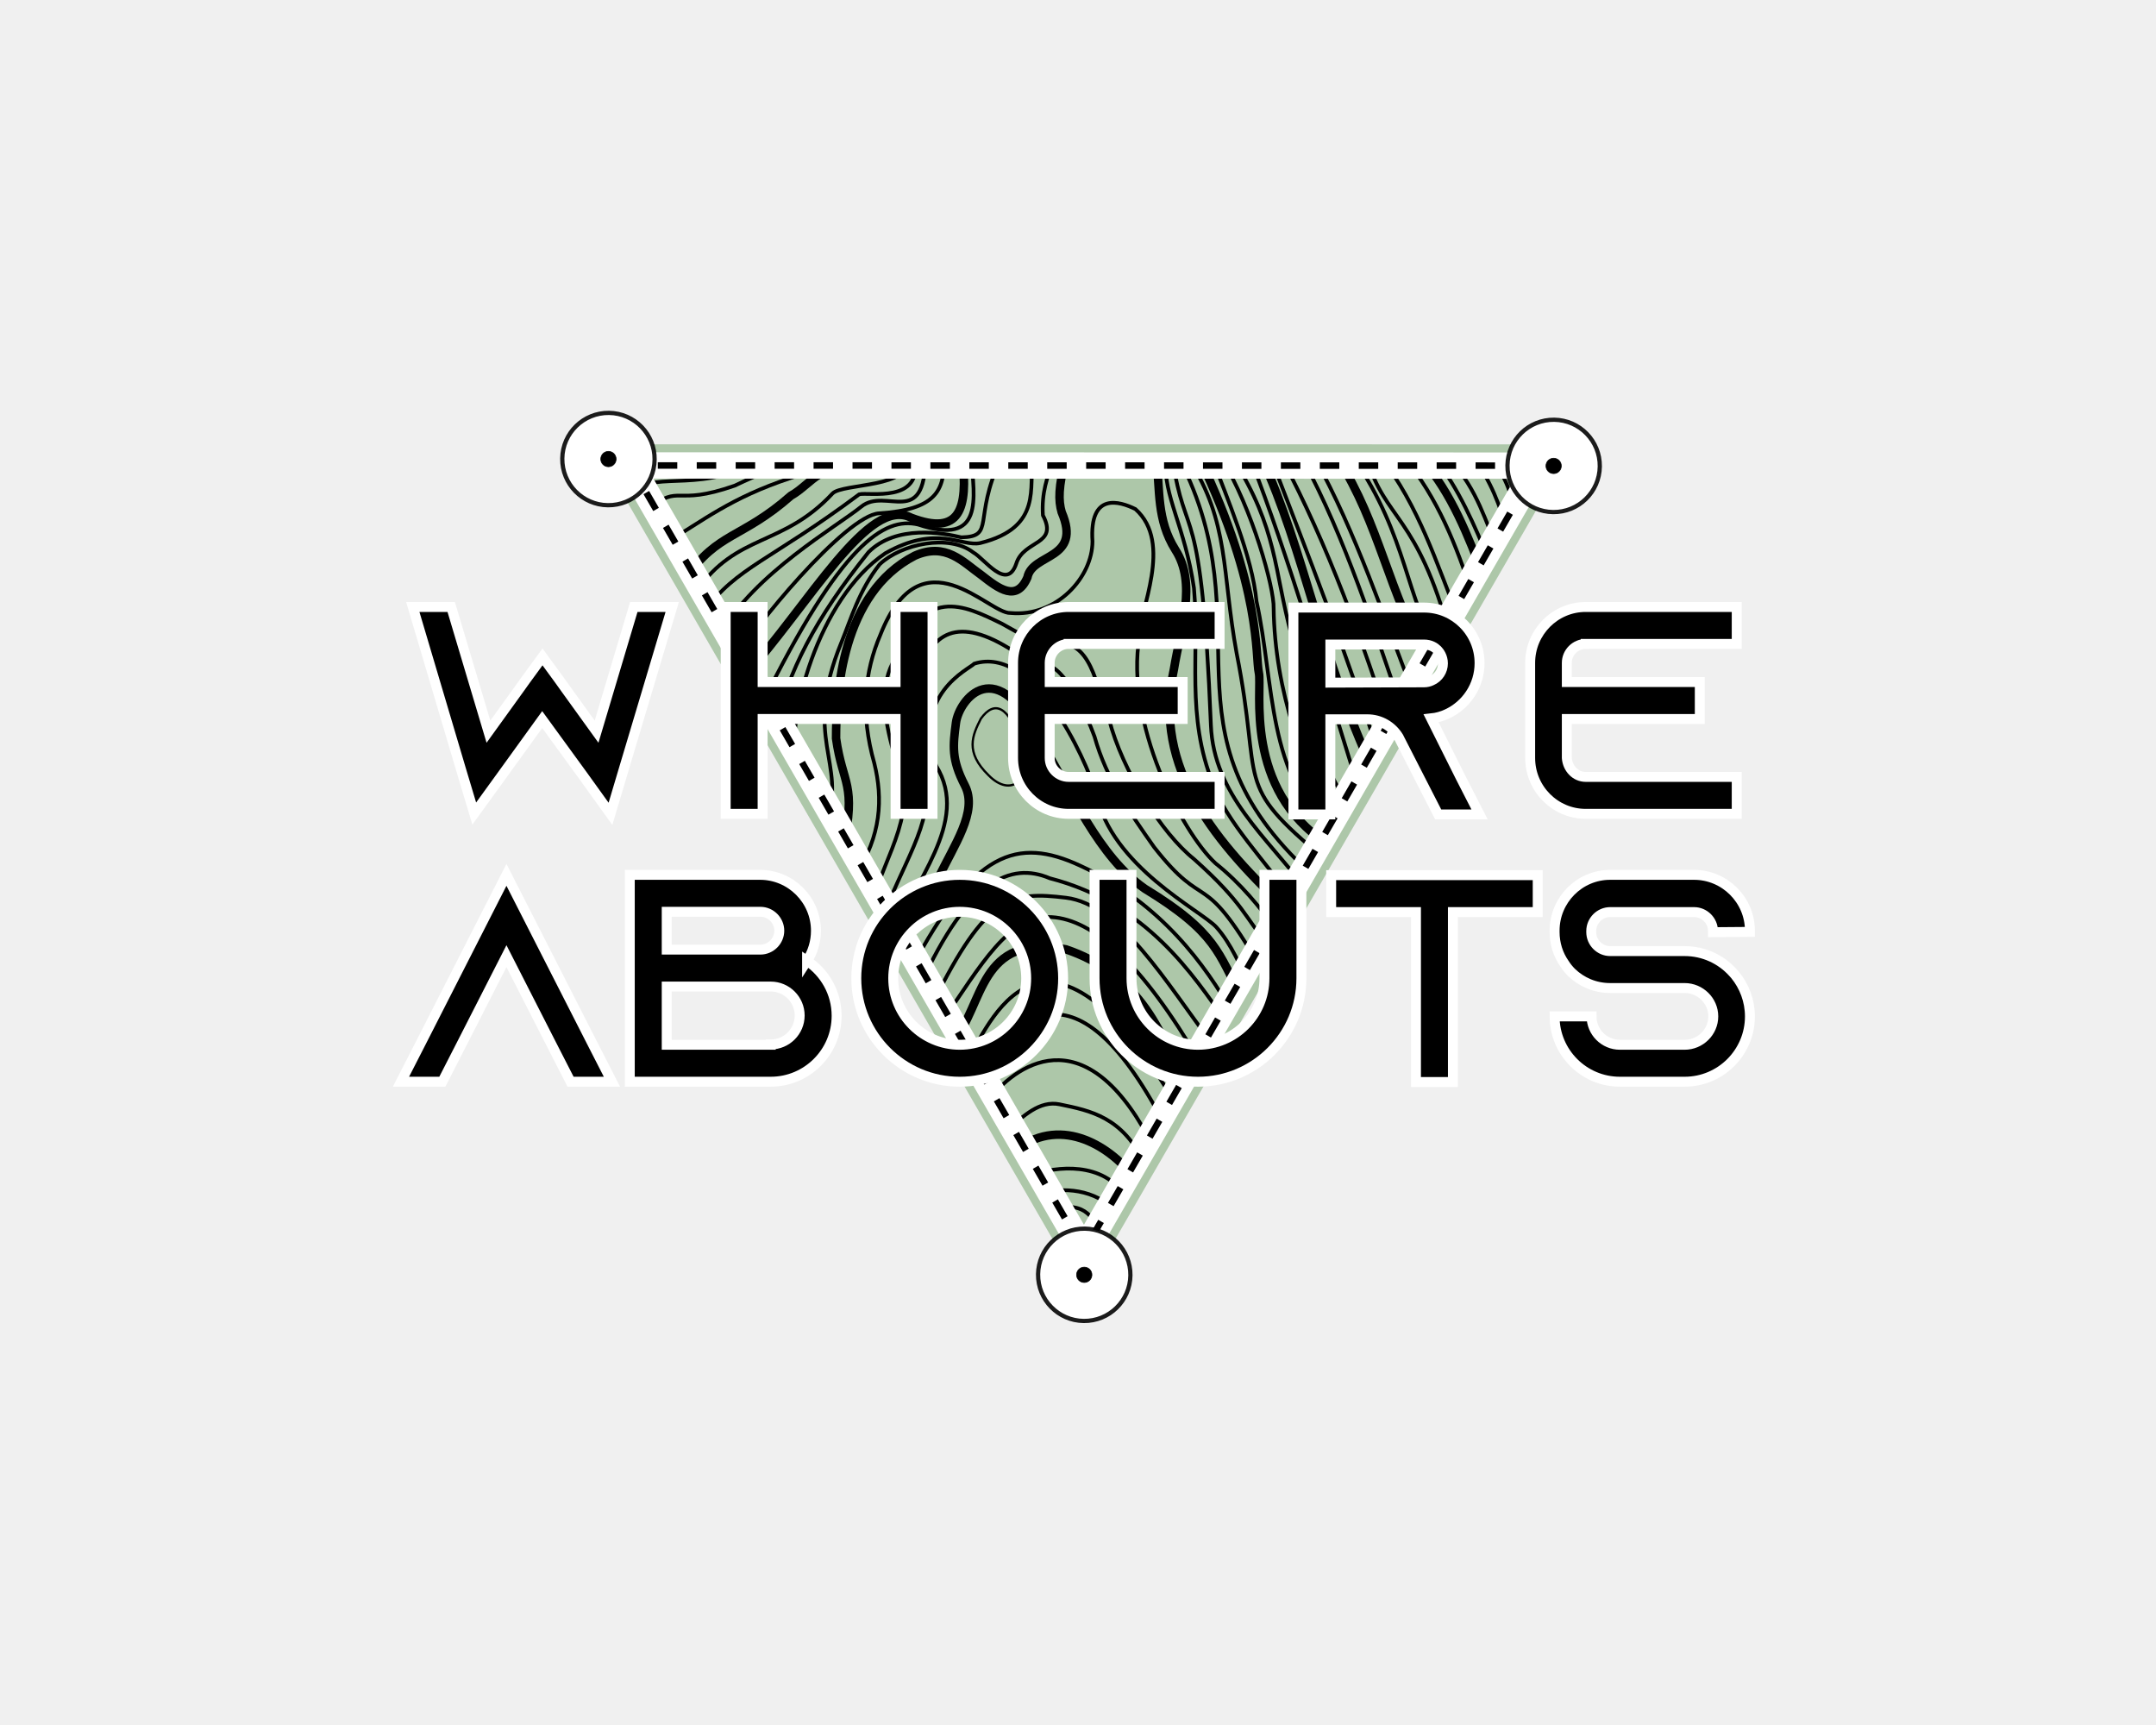
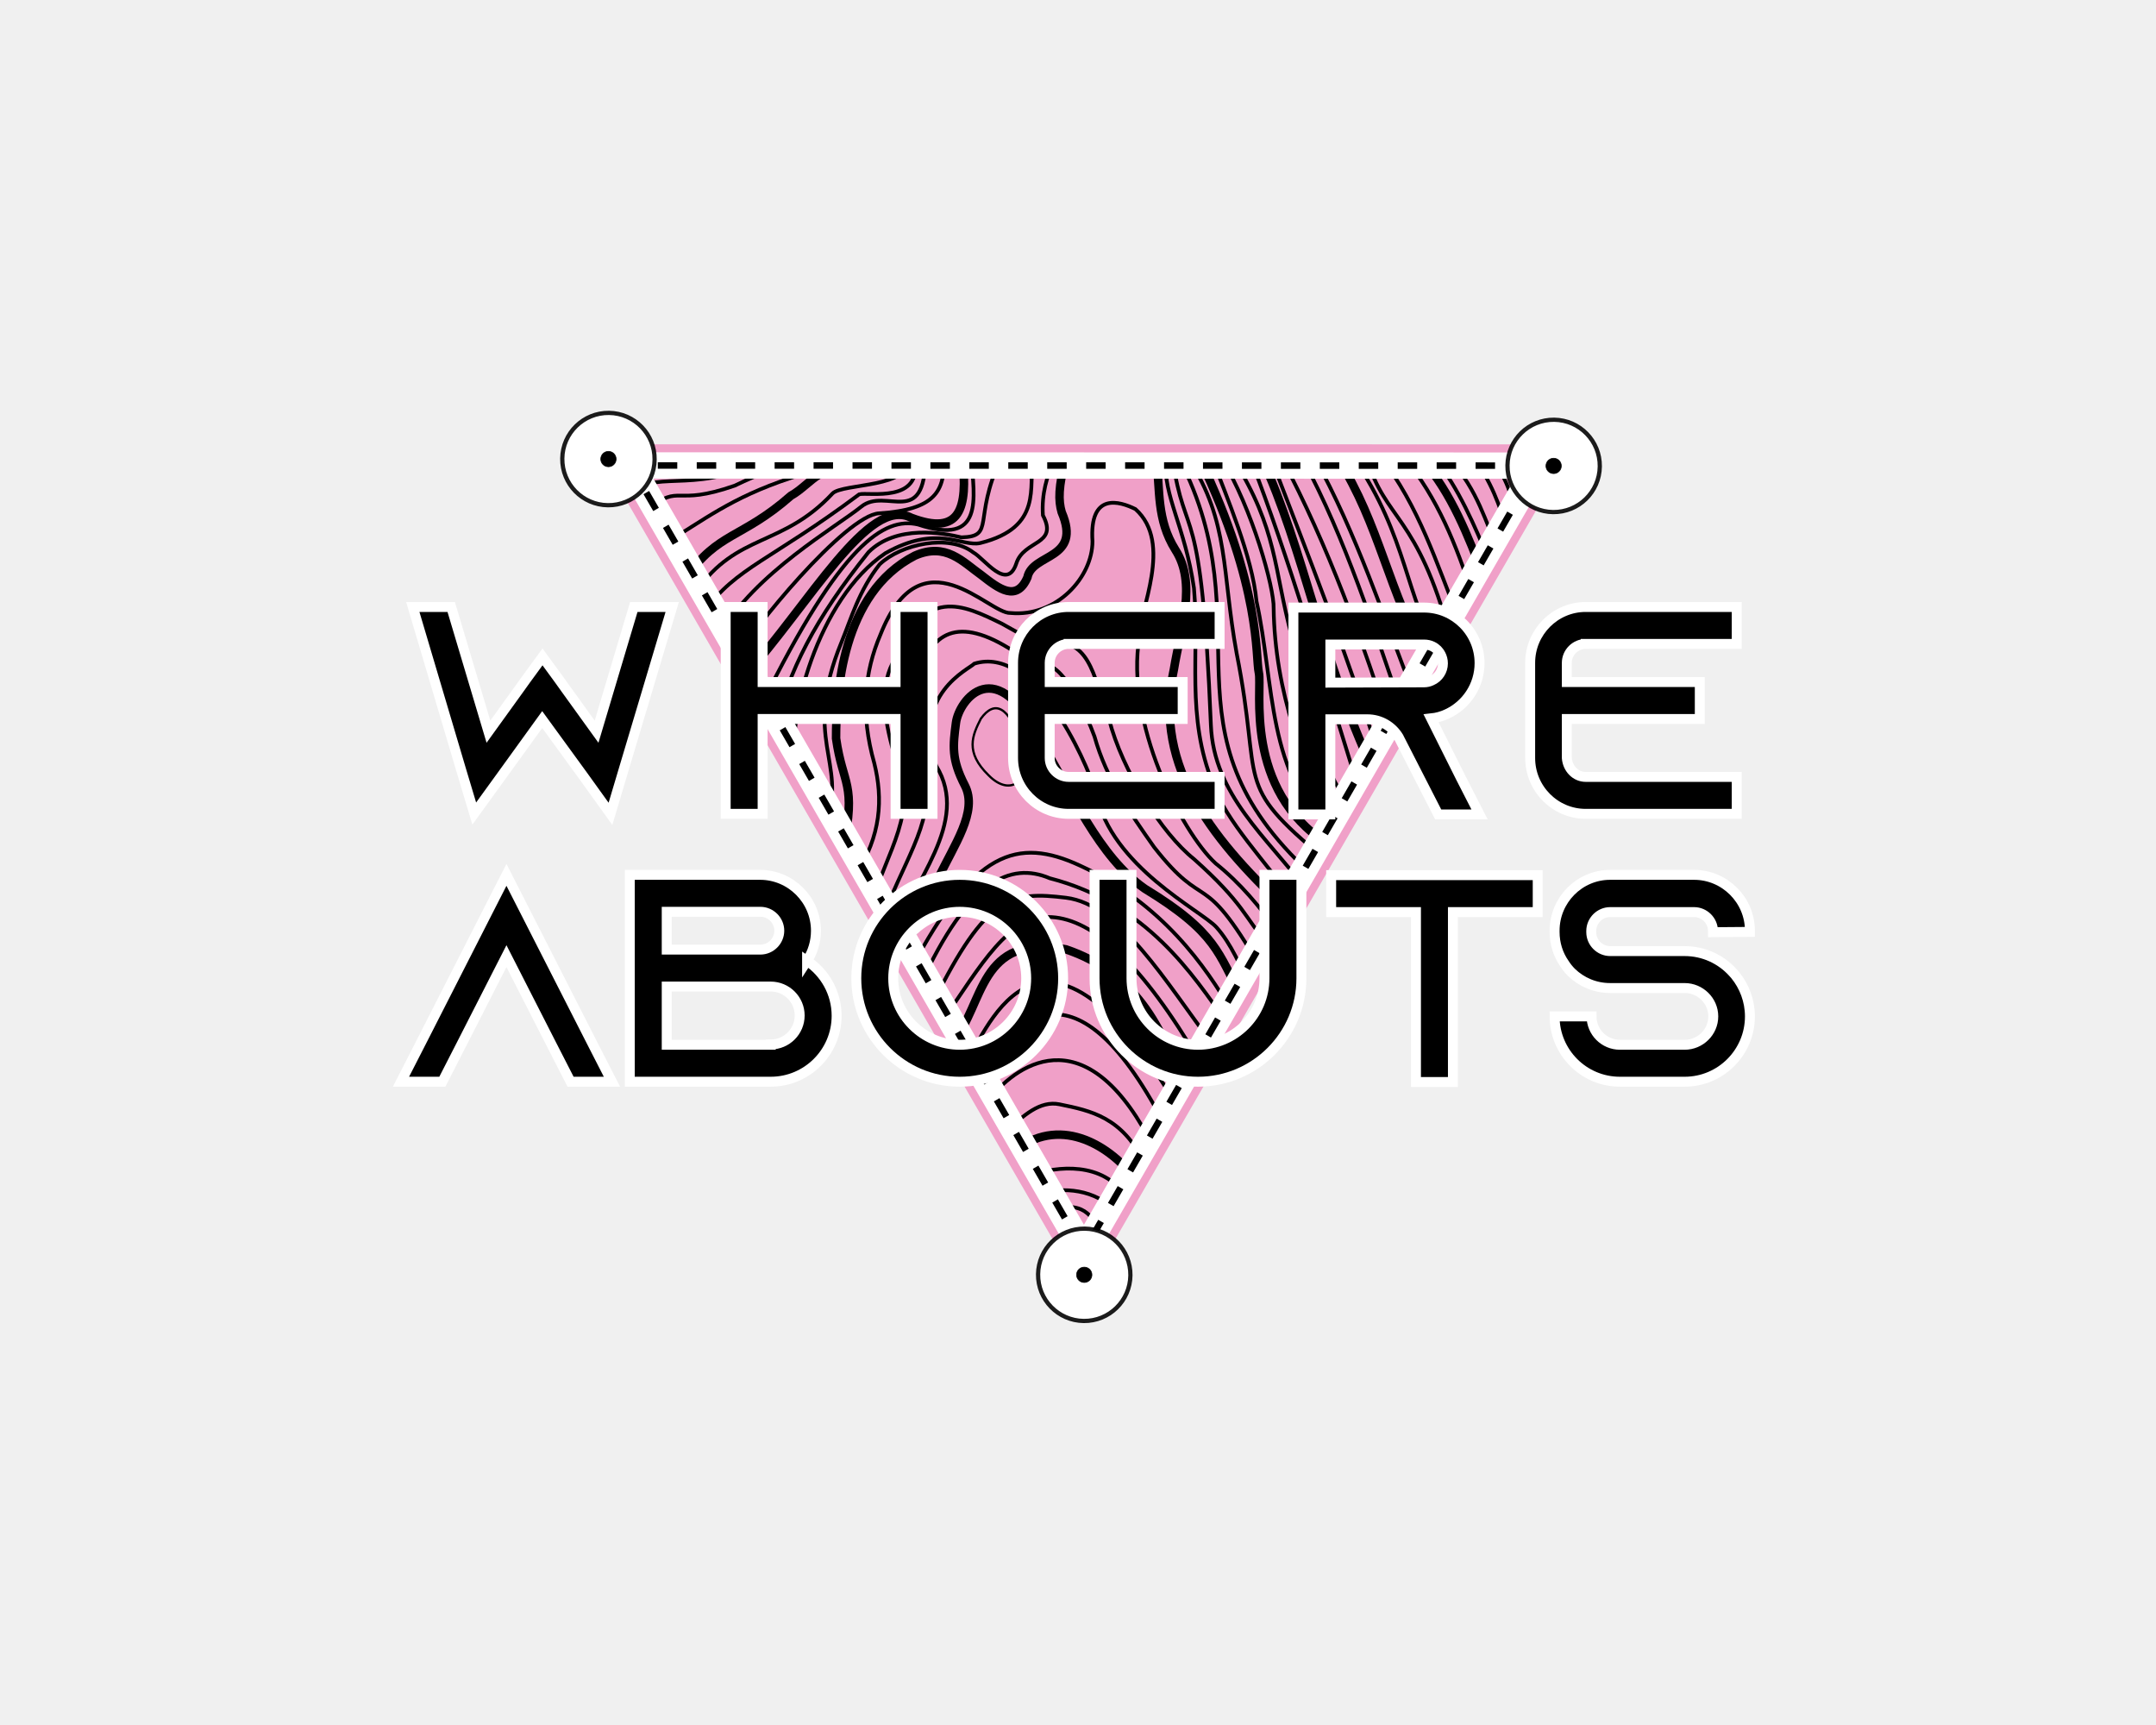
<svg xmlns="http://www.w3.org/2000/svg" width="10in" height="8in" viewBox="0 0 254 203.2" version="1.1" id="svg1491">
  <defs id="defs1485" />
  <g id="layer1" transform="translate(0,-93.79998)">
    <g id="g2154" transform="matrix(-0.9994518,-0.01233505,0.01233505,-0.9994518,81.08176,74.98181)">
-       <path id="path2052" d="m -105.305,-69.9 c 38.514,-0.473 77.029,-0.945 115.543,-1.418 -19.663,-33.119 -39.327,-66.238 -58.99,-99.357 -18.851,33.592 -37.702,67.184 -56.553,100.775 z" style="fill:#adc7a9;fill-opacity:1;stroke:none;stroke-width:0.765;stroke-miterlimit:4;stroke-dasharray:none" />
-       <path style="fill:#adc7a9;fill-opacity:1;stroke:none;stroke-width:0.765;stroke-miterlimit:4;stroke-dasharray:none" id="path1990" d="m 7.626,-72.782 -55.175,0.672 -55.175,0.672 27.005,-48.119 27.005,-48.119 28.169,47.447 z" />
+       <path id="path2052" d="m -105.305,-69.9 c 38.514,-0.473 77.029,-0.945 115.543,-1.418 -19.663,-33.119 -39.327,-66.238 -58.99,-99.357 -18.851,33.592 -37.702,67.184 -56.553,100.775 z" style="fill:#f0a0c8;fill-opacity:1;stroke:none;stroke-width:0.765;stroke-miterlimit:4;stroke-dasharray:none" />
+       <path style="fill:#f0a0c8;fill-opacity:1;stroke:none;stroke-width:0.765;stroke-miterlimit:4;stroke-dasharray:none" id="path1990" d="m 7.626,-72.782 -55.175,0.672 -55.175,0.672 27.005,-48.119 27.005,-48.119 28.169,47.447 z" />
      <path id="path1085-5" d="m -100.211,-75.827 c 0.395,1.559 0.838,3.093 2.221,4.158" style="fill:none;stroke:#000000;stroke-width:1;stroke-linecap:butt;stroke-linejoin:miter;stroke-miterlimit:4;stroke-dasharray:none;stroke-opacity:1" />
      <path id="path942-1" d="m -50.667,-164.761 c 1.648,1.53 3.012,3.493 4.661,1.554" style="fill:none;stroke:#000000;stroke-width:0.44;stroke-linecap:butt;stroke-linejoin:miter;stroke-miterlimit:4;stroke-dasharray:none;stroke-opacity:1" />
      <path id="path944-1" d="m -51.336,-163.492 c 2.089,1.322 1.859,3.855 6.749,2.706" style="fill:none;stroke:#000000;stroke-width:0.44;stroke-linecap:butt;stroke-linejoin:miter;stroke-miterlimit:4;stroke-dasharray:none;stroke-opacity:1" />
      <path id="path948-5" d="m -52.605,-161.153 c 2.653,2.938 6.705,2.941 8.901,2.214" style="fill:none;stroke:#000000;stroke-width:0.44;stroke-linecap:butt;stroke-linejoin:miter;stroke-miterlimit:4;stroke-dasharray:none;stroke-opacity:1" />
      <path id="path950-9" d="m -53.576,-159.223 c 2.781,4.191 8.247,3.493 11.162,2.435" style="fill:none;stroke:#000000;stroke-width:0.44;stroke-linecap:butt;stroke-linejoin:miter;stroke-miterlimit:4;stroke-dasharray:none;stroke-opacity:1" />
      <path id="path952-7" d="m -54.589,-157.053 c 2.818,3.613 8.522,7.333 13.928,3.317" style="fill:none;stroke:#000000;stroke-width:1;stroke-linecap:butt;stroke-linejoin:miter;stroke-miterlimit:4;stroke-dasharray:none;stroke-opacity:1" />
      <path id="path954-7" d="m -55.679,-155.206 c 2.667,5.363 6.366,6.07 10.083,6.784 2.308,0.443 4.258,-1.375 6.239,-3.292" style="fill:none;stroke:#000000;stroke-width:0.44;stroke-linecap:butt;stroke-linejoin:miter;stroke-miterlimit:4;stroke-dasharray:none;stroke-opacity:1" />
      <path id="path956-6" d="m -56.881,-153.603 c 7.923,15.557 16.022,10.209 19.518,5.766" style="fill:none;stroke:#000000;stroke-width:0.44;stroke-linecap:butt;stroke-linejoin:miter;stroke-miterlimit:4;stroke-dasharray:none;stroke-opacity:1" />
      <path id="path958-7" d="m -57.933,-150.502 c 11.305,20.908 18.39,11.007 21.965,5.051" style="fill:none;stroke:#000000;stroke-width:0.44;stroke-linecap:butt;stroke-linejoin:miter;stroke-miterlimit:4;stroke-dasharray:none;stroke-opacity:1" />
      <path id="path960-3" d="m -59.487,-148.525 c 17.112,28.266 23.134,6.556 24.923,5.279" style="fill:none;stroke:#000000;stroke-width:0.44;stroke-linecap:butt;stroke-linejoin:miter;stroke-miterlimit:4;stroke-dasharray:none;stroke-opacity:1" />
      <path id="path983-5" d="m -60.156,-146.52 c 2.408,7.371 5.969,13.77 14.032,16.37 10.336,1.848 9.523,-6.656 13.163,-11.025" style="fill:none;stroke:#000000;stroke-width:1;stroke-linecap:butt;stroke-linejoin:miter;stroke-miterlimit:4;stroke-dasharray:none;stroke-opacity:1" />
      <path id="path985-6" d="m -62.093,-143.246 c 7.024,11.652 12.807,16.644 17.702,16.874 5.048,0.237 8.283,-5.792 12.7,-12.397" style="fill:none;stroke:#000000;stroke-width:0.44;stroke-linecap:butt;stroke-linejoin:miter;stroke-miterlimit:4;stroke-dasharray:none;stroke-opacity:1" />
      <path id="path987-39" d="m -63.496,-141.041 c 5.482,7.064 11.033,16.282 17.439,16.972 6.406,0.69 9.406,0.221 15.502,-12.562" style="fill:none;stroke:#000000;stroke-width:0.44;stroke-linecap:butt;stroke-linejoin:miter;stroke-miterlimit:4;stroke-dasharray:none;stroke-opacity:1" />
      <path id="path989-4" d="m -65.1,-138.435 c 3.872,5.326 9.48,13.823 20.981,16.638 4.654,1.894 9.56,-0.287 15.101,-12.762" style="fill:none;stroke:#000000;stroke-width:0.44;stroke-linecap:butt;stroke-linejoin:miter;stroke-miterlimit:4;stroke-dasharray:none;stroke-opacity:1" />
      <path id="path991-8" d="m -65.768,-137.232 c 3.085,5.201 8.405,12.681 18.108,16.972 7.434,3.331 12.591,1.563 19.711,-12.361" style="fill:none;stroke:#000000;stroke-width:0.44;stroke-linecap:butt;stroke-linejoin:miter;stroke-miterlimit:4;stroke-dasharray:none;stroke-opacity:1" />
      <path id="path993-1" d="m -66.808,-135.248 c 2.739,4.683 2.773,7.21 11.481,12.363 5.487,3.721 8.683,11.163 12.473,17.198 5.297,10.689 9.696,4.796 10.016,2.079 0.32,-2.717 0.505,-4.293 -1.134,-7.371 -1.639,-3.077 1.22,-7.064 3.024,-11.056 1.804,-3.992 2.661,-5.96 4.063,-8.788" style="fill:none;stroke:#000000;stroke-width:1;stroke-linecap:butt;stroke-linejoin:miter;stroke-miterlimit:4;stroke-dasharray:none;stroke-opacity:1" />
      <path id="path995-29" d="m -40.538,-105.876 c -1.54,-4.36 1.061,-6.579 3.78,-3.874 2.853,2.709 1.959,4.692 0.992,6.662 -1.581,2.228 -3.232,1.572 -4.772,-2.788 z" style="fill:none;stroke:#000000;stroke-width:0.265px;stroke-linecap:butt;stroke-linejoin:miter;stroke-opacity:1" />
      <path id="path999-3" d="m -67.837,-134.041 c 1.133,2.114 2.221,4.784 4.006,6.715 1.785,1.931 12.521,6.996 14.363,15.592 1.418,4.369 7.58,17.384 14.552,15.119 0.666,-0.706 7.315,-3.679 4.347,-12.095 -4.194,-6.651 2.688,-13.711 4.914,-20.6" style="fill:none;stroke:#000000;stroke-width:0.44;stroke-linecap:butt;stroke-linejoin:miter;stroke-miterlimit:4;stroke-dasharray:none;stroke-opacity:1" />
      <path id="path1001-9" d="m -68.934,-131.768 c 6.994,11.67 6.266,5.947 12.568,13.796 2.866,3.961 5.709,7.939 7.182,12.946 1.017,2.67 3.471,8.042 5.859,8.41 1.241,0.264 2.455,0.164 3.78,1.512 6.743,4.27 9.83,2.019 11.245,-3.213 0.569,-1.845 1.269,-8.31 -0.756,-12.662 -1.651,-3.788 2.882,-10.359 4.441,-15.592" style="fill:none;stroke:#000000;stroke-width:0.44;stroke-linecap:butt;stroke-linejoin:miter;stroke-miterlimit:4;stroke-dasharray:none;stroke-opacity:1" />
      <path id="path1003-0" d="m -70.044,-129.415 c 2.98,3.365 2.924,4.833 8.954,10.089 3.816,2.955 8.574,10.269 10.223,16.37 1.631,3.903 2.133,9.56 6.749,8.82 1.913,-0.057 2.047,0.113 6.014,2.272 4.62,2.172 9.252,4.482 12.829,-4.811 1.565,-3.204 0.788,-7.14 -0.468,-11.225 -3.077,-5.914 1.052,-11.312 2.472,-16.905" style="fill:none;stroke:#000000;stroke-width:0.44;stroke-linecap:butt;stroke-linejoin:miter;stroke-miterlimit:4;stroke-dasharray:none;stroke-opacity:1" />
      <path id="path1005-8" d="m -71.047,-127.744 c 2.114,2.865 4.419,5.616 7.417,7.951 4.032,3.626 10.9,16.5 9.288,26.593 0.11,3.066 -3.891,11.069 0.668,15.034 1.886,0.904 5.474,1.958 5.011,-3.875 -0.041,-4.23 4.117,-8.981 9.555,-8.553 2.592,-0.176 10.61,9.584 15.301,-2.74 1.826,-4.397 2.268,-9.347 0.535,-15.168 -1.084,-4.179 -0.928,-8.519 2.071,-13.23" style="fill:none;stroke:#000000;stroke-width:0.44;stroke-linecap:butt;stroke-linejoin:miter;stroke-miterlimit:4;stroke-dasharray:none;stroke-opacity:1" />
      <path id="path1007-8" d="m -19.731,-118.524 c -1.486,7.755 0.138,7.291 1.002,12.896 0.067,5.345 -0.438,17.109 -9.02,21.649 -3.631,1.646 -5.611,-0.629 -7.884,-2.205 -2.101,-1.609 -4.183,-3.122 -5.412,-0.2 -0.543,2.914 -6.434,2.102 -3.942,7.751 0.408,1.357 0.434,2.947 -0.401,6.348" style="fill:none;stroke:#000000;stroke-width:1;stroke-linecap:butt;stroke-linejoin:miter;stroke-miterlimit:4;stroke-dasharray:none;stroke-opacity:1" />
      <path id="path1009-5" d="m -17.726,-115.383 c -2.344,6.909 3.028,9.664 -1.483,21.053 -1.128,2.849 -1.999,6.166 -4.403,9.279 -2.542,2.463 -8.163,3.696 -11.018,1.539 -1.322,-0.702 -4.007,-4.551 -5.078,-1.27 -0.84,2.856 -4.994,2.218 -3.074,5.746 0.203,2.6 -0.439,4.585 -1.203,6.481" style="fill:none;stroke:#000000;stroke-width:0.44;stroke-linecap:butt;stroke-linejoin:miter;stroke-miterlimit:4;stroke-dasharray:none;stroke-opacity:1" />
      <path id="path1011-09" d="m -14.033,-108.9 c 1.21,5.307 -2.283,19.674 -10.242,25.172 -6.066,3.531 -9.006,0.803 -11.175,1.336 -7.426,1.949 -5.55,6.814 -6.081,9.872" style="fill:none;stroke:#000000;stroke-width:0.44;stroke-linecap:butt;stroke-linejoin:miter;stroke-miterlimit:4;stroke-dasharray:none;stroke-opacity:1" />
      <path id="path1013-6" d="m -11.529,-104.6 c -1.47,6.841 -4.564,13.038 -10.749,20.963 -3.254,3.335 -8.796,2.366 -10.932,1.884 -4.019,0.157 -1.302,2.118 -4.494,9.281" style="fill:none;stroke:#000000;stroke-width:0.44;stroke-linecap:butt;stroke-linejoin:miter;stroke-miterlimit:4;stroke-dasharray:none;stroke-opacity:1" />
      <path id="path1015-38" d="m -9.909,-101.752 c -9.125,19.098 -14.174,22.318 -18.174,21.448 -7.799,-2.478 -6.622,3.085 -6.147,8.018" style="fill:none;stroke:#000000;stroke-width:0.44;stroke-linecap:butt;stroke-linejoin:miter;stroke-miterlimit:4;stroke-dasharray:none;stroke-opacity:1" />
      <path id="path1017-5" d="m -7.654,-98.695 c -7.93,9.126 -14.534,21.687 -19.608,19.182 -5.81,-2.131 -6.683,1.169 -5.953,7.087" style="fill:none;stroke:#000000;stroke-width:1;stroke-linecap:butt;stroke-linejoin:miter;stroke-miterlimit:4;stroke-dasharray:none;stroke-opacity:1" />
      <path id="path1019-6" d="m -6.615,-96.757 c -1.843,3.717 -12.959,17.485 -16.867,17.718 -6.61,0.521 -7.718,2.677 -7.56,6.709" style="fill:none;stroke:#000000;stroke-width:0.44;stroke-linecap:butt;stroke-linejoin:miter;stroke-miterlimit:4;stroke-dasharray:none;stroke-opacity:1" />
      <path id="path1021-1" d="m -28.868,-72.378 c 0.014,-8.508 4.62,-3.499 7.512,-5.906 2.893,-2.407 12.464,-7.999 16.442,-15.214" style="fill:none;stroke:#000000;stroke-width:0.44;stroke-linecap:butt;stroke-linejoin:miter;stroke-miterlimit:4;stroke-dasharray:none;stroke-opacity:1" />
      <path id="path1023-1" d="m -3.093,-90.794 c -3.554,5.133 -7.78,6.118 -18.007,13.965 -1.04,0.313 -7.546,-1.029 -6.481,4.31 v 0.033 0" style="fill:none;stroke:#000000;stroke-width:0.44;stroke-linecap:butt;stroke-linejoin:miter;stroke-miterlimit:4;stroke-dasharray:none;stroke-opacity:1" />
      <path id="path1025-5" d="m -2.058,-88.489 c -4.68,6.94 -10.085,5.322 -15.903,11.726 -1.149,1.215 -9.625,0.804 -8.452,4.143" style="fill:none;stroke:#000000;stroke-width:0.44;stroke-linecap:butt;stroke-linejoin:miter;stroke-miterlimit:4;stroke-dasharray:none;stroke-opacity:1" />
      <path id="path1027-9" d="m -0.822,-86.919 c -3.664,5.461 -6.508,4.665 -12.228,9.822 -2.48,1.431 -3.633,4.372 -8.452,3.14 -2.331,-0.593 -2.882,0.592 -3.675,1.537" style="fill:none;stroke:#000000;stroke-width:1;stroke-linecap:butt;stroke-linejoin:miter;stroke-miterlimit:4;stroke-dasharray:none;stroke-opacity:1" />
      <path id="path1029-8" d="m 1.651,-82.843 c -4.36,2.653 -7.604,5.411 -14.6,7.818 -2.645,0.931 -4.964,1.819 -6.281,2.572" style="fill:none;stroke:#000000;stroke-width:0.44;stroke-linecap:butt;stroke-linejoin:miter;stroke-miterlimit:4;stroke-dasharray:none;stroke-opacity:1" />
      <path id="path1031-4" d="m 3.822,-78.901 c -3.981,3.166 -2.998,0.293 -10.223,2.907 -2.95,1.466 -5.85,2.573 -8.051,3.441" style="fill:none;stroke:#000000;stroke-width:0.44;stroke-linecap:butt;stroke-linejoin:miter;stroke-miterlimit:4;stroke-dasharray:none;stroke-opacity:1" />
      <path id="path1033-8" d="m 5.092,-76.729 c -1.876,2.379 -8.4,-0.347 -14.466,4.042" style="fill:none;stroke:#000000;stroke-width:0.44;stroke-linecap:butt;stroke-linejoin:miter;stroke-miterlimit:4;stroke-dasharray:none;stroke-opacity:1" />
      <path id="path1035-1" d="m -72.619,-125.625 c 9.018,8.223 16.584,16.892 14.174,28.632 -0.748,4.918 -2.592,10.164 0,14.08 2.275,3.528 1.883,7.056 2.362,10.583" style="fill:none;stroke:#000000;stroke-width:1;stroke-linecap:butt;stroke-linejoin:miter;stroke-miterlimit:4;stroke-dasharray:none;stroke-opacity:1" />
      <path id="path1037-0" d="m -72.984,-124.27 c 3.322,4.623 8.259,9.526 9.755,13.831 3.331,7.917 1.766,15.375 2.539,23.052 1.145,7.261 3.777,10.813 3.508,15.101" style="fill:none;stroke:#000000;stroke-width:0.44;stroke-linecap:butt;stroke-linejoin:miter;stroke-miterlimit:4;stroke-dasharray:none;stroke-opacity:1" />
      <path id="path1039-3" d="m -74.225,-122.602 c 4.54,5.937 10.904,10.852 11.339,19.088 1.469,27.691 3.275,20.996 4.914,31.372" style="fill:none;stroke:#000000;stroke-width:0.44;stroke-linecap:butt;stroke-linejoin:miter;stroke-miterlimit:4;stroke-dasharray:none;stroke-opacity:1" />
      <path id="path1041-0" d="m -74.855,-120.862 c 18.659,16.716 5.617,28.948 16.08,48.697" style="fill:none;stroke:#000000;stroke-width:0.44;stroke-linecap:butt;stroke-linejoin:miter;stroke-miterlimit:4;stroke-dasharray:none;stroke-opacity:1" />
      <path id="path1043-4" d="m -76.493,-119.105 c 11.095,8.949 7.343,8.368 10.678,24.096 1.873,9.564 1.036,15.451 5.91,22.774 v 0 0" style="fill:none;stroke:#000000;stroke-width:0.44;stroke-linecap:butt;stroke-linejoin:miter;stroke-miterlimit:4;stroke-dasharray:none;stroke-opacity:1" />
      <path id="path1045-4" d="m -76.777,-117.31 c 9.996,6.253 7.867,18.156 8.315,20.033 0.449,1.877 -0.217,9.996 7.27,25.125" style="fill:none;stroke:#000000;stroke-width:1;stroke-linecap:butt;stroke-linejoin:miter;stroke-miterlimit:4;stroke-dasharray:none;stroke-opacity:1" />
      <path id="path1047-4" d="m -77.478,-115.84 c 7.931,6.113 7.145,17.413 9.395,26.973 0.55,5.268 3.686,12.263 5.41,16.725" style="fill:none;stroke:#000000;stroke-width:0.44;stroke-linecap:butt;stroke-linejoin:miter;stroke-miterlimit:4;stroke-dasharray:none;stroke-opacity:1" />
      <path id="path1049-47" d="m -78.116,-115.013 c 4.255,6.094 7.755,15.699 8.005,25.355 -0.052,2.383 2.658,11.715 6.348,17.573" style="fill:none;stroke:#000000;stroke-width:0.44;stroke-linecap:butt;stroke-linejoin:miter;stroke-miterlimit:4;stroke-dasharray:none;stroke-opacity:1" />
      <path id="path1051-6" d="m -79.599,-112.644 c 2.838,2.131 5.027,10.229 7.35,19.845 2.218,7.901 1.776,12.385 7.083,20.647" style="fill:none;stroke:#000000;stroke-width:0.44;stroke-linecap:butt;stroke-linejoin:miter;stroke-miterlimit:4;stroke-dasharray:none;stroke-opacity:1" />
      <path id="path1053-3" d="m -80.468,-111.04 c 4.545,13.977 8.67,27.44 13.297,38.955" style="fill:none;stroke:#000000;stroke-width:0.44;stroke-linecap:butt;stroke-linejoin:miter;stroke-miterlimit:4;stroke-dasharray:none;stroke-opacity:1" />
      <path id="path1055-1" d="m -82.005,-108.434 c 6.054,12.487 8.455,25.936 13.514,36.432" style="fill:none;stroke:#000000;stroke-width:1;stroke-linecap:butt;stroke-linejoin:miter;stroke-miterlimit:4;stroke-dasharray:none;stroke-opacity:1" />
      <path id="path1057-7" d="m -82.872,-107.246 c 4.177,12.748 8.786,23.915 13.324,35.341" style="fill:none;stroke:#000000;stroke-width:0.44;stroke-linecap:butt;stroke-linejoin:miter;stroke-miterlimit:4;stroke-dasharray:none;stroke-opacity:1" />
      <path id="path1059-5" d="m -84.431,-104.648 c 3.834,11.324 7.98,22.447 13.56,32.648" style="fill:none;stroke:#000000;stroke-width:0.44;stroke-linecap:butt;stroke-linejoin:miter;stroke-miterlimit:4;stroke-dasharray:none;stroke-opacity:1" />
      <path id="path1061-9" d="m -85.612,-102.049 c 3.704,10.219 7.094,20.647 12.237,29.907" style="fill:none;stroke:#000000;stroke-width:0.44;stroke-linecap:butt;stroke-linejoin:miter;stroke-miterlimit:4;stroke-dasharray:none;stroke-opacity:1" />
      <path id="path1063-62" d="m -86.935,-100.018 c 3.874,9.477 7.098,19.19 12.237,28.206" style="fill:none;stroke:#000000;stroke-width:0.44;stroke-linecap:butt;stroke-linejoin:miter;stroke-miterlimit:4;stroke-dasharray:none;stroke-opacity:1" />
      <path id="path1065-17" d="m -88.683,-96.332 c 5.273,9.145 6.074,16.506 11.245,24.474 v 0" style="fill:none;stroke:#000000;stroke-width:1;stroke-linecap:butt;stroke-linejoin:miter;stroke-miterlimit:4;stroke-dasharray:none;stroke-opacity:1" />
      <path id="path1067-8" d="m -89.817,-94.631 c 4.217,6.22 3.893,13.448 10.536,22.868" style="fill:none;stroke:#000000;stroke-width:0.44;stroke-linecap:butt;stroke-linejoin:miter;stroke-miterlimit:4;stroke-dasharray:none;stroke-opacity:1" />
      <path id="path1069-5" d="m -90.951,-92.647 c 4.053,14.304 7.85,13.508 10.064,20.789" style="fill:none;stroke:#000000;stroke-width:0.44;stroke-linecap:butt;stroke-linejoin:miter;stroke-miterlimit:4;stroke-dasharray:none;stroke-opacity:1" />
      <path id="path1071-7" d="m -91.896,-90.474 c 2.69,6.408 4.748,12.964 9.449,18.899" style="fill:none;stroke:#000000;stroke-width:0.44;stroke-linecap:butt;stroke-linejoin:miter;stroke-miterlimit:4;stroke-dasharray:none;stroke-opacity:1" />
      <path id="path1073-4" d="m -93.502,-87.733 c 1.942,5.763 4.236,11.329 8.174,15.97" style="fill:none;stroke:#000000;stroke-width:0.44;stroke-linecap:butt;stroke-linejoin:miter;stroke-miterlimit:4;stroke-dasharray:none;stroke-opacity:1" />
      <path id="path1075-1" d="m -94.797,-85.575 c 1.849,4.662 3.9,9.771 7.357,13.597 h -0.177" style="fill:none;stroke:#000000;stroke-width:0.957;stroke-linecap:butt;stroke-linejoin:miter;stroke-miterlimit:4;stroke-dasharray:none;stroke-opacity:1" />
      <path id="path1077-8" d="m -95.534,-83.954 c 1.868,4.388 3.804,8.716 6.662,12.237" style="fill:none;stroke:#000000;stroke-width:0.44;stroke-linecap:butt;stroke-linejoin:miter;stroke-miterlimit:4;stroke-dasharray:none;stroke-opacity:1" />
      <path id="path1079-5" d="m -96.62,-82.678 c 1.781,3.61 2.452,7.011 6.048,10.961" style="fill:none;stroke:#000000;stroke-width:0.44;stroke-linecap:butt;stroke-linejoin:miter;stroke-miterlimit:4;stroke-dasharray:none;stroke-opacity:1" />
      <path id="path1081-9" d="m -97.613,-80.363 c 0.993,3.077 2.069,6.129 4.299,8.835" style="fill:none;stroke:#000000;stroke-width:0.44;stroke-linecap:butt;stroke-linejoin:miter;stroke-miterlimit:4;stroke-dasharray:none;stroke-opacity:1" />
      <path id="path1083-7" d="m -98.699,-78.52 c 0.694,2.329 1.324,4.672 3.118,6.756" style="fill:none;stroke:#000000;stroke-width:0.44;stroke-linecap:butt;stroke-linejoin:miter;stroke-miterlimit:4;stroke-dasharray:none;stroke-opacity:1" />
      <path id="path981-6" d="m -48.712,-167.675 -27.006,48.118 -27.005,48.119 55.174,-0.672 55.174,-0.672 -28.169,-47.447 z m 0.048,3.999 c 17.6,29.646 35.201,59.292 52.801,88.938 -34.473,0.419 -68.947,0.839 -103.42,1.258 8.437,-15.033 16.874,-30.065 25.311,-45.098 8.436,-15.033 16.872,-30.065 25.309,-45.098 z" style="fill:#ffffff;fill-opacity:1;stroke:#ffffff;stroke-width:1.1;stroke-miterlimit:4;stroke-dasharray:none;stroke-opacity:1" />
      <path id="path1997" d="m -49.537,-164.162 c -17.156,30.566 -34.311,61.133 -51.467,91.699 35.626,-0.433 71.253,-0.866 106.879,-1.299 -18.188,-30.637 -36.376,-61.273 -54.564,-91.91 -0.283,0.503 -0.565,1.007 -0.848,1.51 z" style="fill:none;fill-opacity:1;stroke:#000000;stroke-width:0.765;stroke-miterlimit:4;stroke-dasharray:2.295, 2.295;stroke-dashoffset:0" />
      <circle r="5.441" cy="-72.472" cx="-102.904" id="path2010" style="fill:#ffffff;fill-opacity:1;stroke:#000000;stroke-width:0.5;stroke-miterlimit:4;stroke-dasharray:none;stroke-dashoffset:0;stroke-opacity:0.888" />
      <circle style="fill:#000000;fill-opacity:1;stroke:#000000;stroke-width:0.083;stroke-miterlimit:4;stroke-dasharray:none;stroke-dashoffset:0;stroke-opacity:0.888" id="circle2012" cx="-102.904" cy="-72.472" r="0.905" />
      <circle r="5.441" cy="-73.039" cx="8.504" id="path2010-3" style="fill:#ffffff;fill-opacity:1;stroke:#000000;stroke-width:0.5;stroke-miterlimit:4;stroke-dasharray:none;stroke-dashoffset:0;stroke-opacity:0.888" />
      <circle style="fill:#000000;fill-opacity:1;stroke:#000000;stroke-width:0.083;stroke-miterlimit:4;stroke-dasharray:none;stroke-dashoffset:0;stroke-opacity:0.888" id="circle2012-8" cx="8.504" cy="-73.039" r="0.905" />
      <circle r="5.441" cy="-168.478" cx="-48.759" id="path2010-3-8" style="fill:#ffffff;fill-opacity:1;stroke:#000000;stroke-width:0.5;stroke-miterlimit:4;stroke-dasharray:none;stroke-dashoffset:0;stroke-opacity:0.888" />
      <circle style="fill:#000000;fill-opacity:1;stroke:#000000;stroke-width:0.083;stroke-miterlimit:4;stroke-dasharray:none;stroke-dashoffset:0;stroke-opacity:0.888" id="circle2012-8-3" cx="-48.759" cy="-168.478" r="0.905" />
    </g>
    <g aria-label="where abouts" style="font-style:normal;font-weight:normal;font-size:52.913px;line-height:33.071px;font-family:sans-serif;letter-spacing:0px;word-spacing:0px;fill:#000000;fill-opacity:1;stroke:#ffffff;stroke-width:1.778;stroke-linecap:butt;stroke-linejoin:miter;stroke-miterlimit:4;stroke-dasharray:none;stroke-opacity:1" id="text2158-9" transform="matrix(0.6578872,0,0,0.6578872,31.95754,283.6779)">
      <path d="m 71.802,-179.936 h -6.879 l -6.667,22.329 -5.609,-7.778 -1.058,-1.482 -3.016,-4.127 -3.016,4.127 -1.058,1.482 -5.609,7.778 -6.667,-22.329 h -6.879 l 8.625,29.049 2.381,7.937 4.868,-6.72 7.302,-10.106 7.355,10.106 4.868,6.773 2.381,-7.99 z" style="font-style:normal;font-variant:normal;font-weight:normal;font-stretch:normal;line-height:51.668px;font-family:Azonix;-inkscape-font-specification:Azonix;stroke:#ffffff;stroke-width:1.778;stroke-miterlimit:4;stroke-dasharray:none" id="path1371" />
      <path d="m 111.8,-179.936 v 13.44 H 87.989 v -13.44 h -6.614 v 37.039 h 6.614 v -16.985 h 23.811 v 16.985 h 6.614 v -37.039 z" style="font-style:normal;font-variant:normal;font-weight:normal;font-stretch:normal;line-height:51.668px;font-family:Azonix;-inkscape-font-specification:Azonix;stroke:#ffffff;stroke-width:1.778;stroke-miterlimit:4;stroke-dasharray:none" id="path1373" />
      <path d="m 142.785,-173.322 h 27.039 v -6.614 h -27.039 c -5.503,0 -9.948,4.498 -9.948,10.001 v 17.038 c 0,5.503 4.445,10.001 9.948,10.001 h 27.039 v -6.614 h -27.039 c -1.852,0 -3.386,-1.534 -3.386,-3.386 v -6.985 h 23.811 v -6.614 h -23.811 v -3.439 c 0,-1.852 1.534,-3.386 3.386,-3.386 z" style="font-style:normal;font-variant:normal;font-weight:normal;font-stretch:normal;line-height:51.668px;font-family:Azonix;-inkscape-font-specification:Azonix;stroke:#ffffff;stroke-width:1.778;stroke-miterlimit:4;stroke-dasharray:none" id="path1375" />
      <path d="m 207.699,-159.987 v 0 c 1.005,-0.106 1.958,-0.37 2.857,-0.794 3.439,-1.587 5.82,-5.08 5.82,-9.101 0,-2.751 -1.111,-5.238 -2.91,-7.037 -1.799,-1.799 -4.286,-2.91 -7.037,-2.91 h -23.388 v 37.039 h 6.614 v -17.038 h 6.614 c 2.381,0 4.445,1.27 5.609,3.175 l 0.159,0.317 3.545,6.932 3.386,6.614 h 7.408 l -3.386,-6.614 z m -18.043,-6.402 v -6.826 h 16.773 c 1.164,0 1.958,0.529 2.381,0.952 0.37,0.37 1.005,1.217 1.005,2.434 0,1.323 -0.794,2.54 -2.011,3.069 -0.423,0.212 -0.9,0.317 -1.376,0.317 z" style="font-style:normal;font-variant:normal;font-weight:normal;font-stretch:normal;line-height:51.668px;font-family:Azonix;-inkscape-font-specification:Azonix;stroke:#ffffff;stroke-width:1.778;stroke-miterlimit:4;stroke-dasharray:none" id="path1377" />
      <path d="m 235.386,-173.322 h 27.039 v -6.614 h -27.039 c -5.503,0 -9.948,4.498 -9.948,10.001 v 17.038 c 0,5.503 4.445,10.001 9.948,10.001 h 27.039 v -6.614 h -27.039 c -1.852,0 -3.247,-1.54 -3.386,-3.386 v -6.985 h 23.811 v -6.614 h -23.811 v -3.439 c 0,-1.852 1.534,-3.386 3.386,-3.386 z" style="font-style:normal;font-variant:normal;font-weight:normal;font-stretch:normal;line-height:51.668px;font-family:Azonix;-inkscape-font-specification:Azonix;stroke:#ffffff;stroke-width:1.778;stroke-miterlimit:4;stroke-dasharray:none" id="path1379" />
      <path d="m 57.621,-101.547 -15.504,-30.425 -15.504,30.425 -3.386,6.614 h 7.408 l 3.386,-6.614 8.096,-15.874 8.096,15.874 3.386,6.614 h 7.408 z" style="font-style:normal;font-variant:normal;font-weight:normal;font-stretch:normal;line-height:51.668px;font-family:Azonix;-inkscape-font-specification:Azonix;stroke:#ffffff;stroke-width:1.778;stroke-miterlimit:4;stroke-dasharray:none" id="path1381" />
      <path d="m 95.95,-116.575 c 1.005,-1.534 1.587,-3.386 1.587,-5.397 0,-5.503 -4.498,-10.001 -10.001,-10.001 H 64.202 v 37.039 h 25.239 c 6.508,0 11.8,-5.291 11.8,-11.8 0,-4.127 -2.117,-7.725 -5.291,-9.842 z m -25.134,-8.784 h 16.773 c 1.852,0 3.386,1.534 3.386,3.386 0,1.852 -1.534,3.386 -3.386,3.386 H 70.816 Z m 18.625,23.811 h -18.625 v -10.424 h 18.625 c 2.857,0 5.185,2.328 5.185,5.185 0,2.857 -2.328,5.185 -5.185,5.185 z" style="font-style:normal;font-variant:normal;font-weight:normal;font-stretch:normal;line-height:51.668px;font-family:Azonix;-inkscape-font-specification:Azonix;stroke:#ffffff;stroke-width:1.778;stroke-miterlimit:4;stroke-dasharray:none" id="path1383" />
      <path d="m 123.284,-131.972 c -10.212,0 -18.52,8.307 -18.52,18.52 0,10.212 8.307,18.52 18.52,18.52 10.212,0 18.52,-8.307 18.52,-18.52 0,-10.212 -8.307,-18.52 -18.52,-18.52 z m 0,30.425 c -6.561,0 -11.905,-5.344 -11.905,-11.905 0,-6.561 5.344,-11.905 11.905,-11.905 6.561,0 11.905,5.344 11.905,11.905 0,6.561 -5.344,11.905 -11.905,11.905 z" style="font-style:normal;font-variant:normal;font-weight:normal;font-stretch:normal;line-height:51.668px;font-family:Azonix;-inkscape-font-specification:Azonix;stroke:#ffffff;stroke-width:1.778;stroke-miterlimit:4;stroke-dasharray:none" id="path1385" />
      <path d="m 177.856,-131.972 v 18.52 c 0,6.561 -5.344,11.905 -11.905,11.905 -6.561,0 -11.905,-5.344 -11.905,-11.905 v -18.52 h -6.614 v 18.52 c 0,10.212 8.307,18.52 18.52,18.52 10.212,0 18.52,-8.307 18.52,-18.52 v -18.52 z" style="font-style:normal;font-variant:normal;font-weight:normal;font-stretch:normal;line-height:51.668px;font-family:Azonix;-inkscape-font-specification:Azonix;stroke:#ffffff;stroke-width:1.778;stroke-miterlimit:4;stroke-dasharray:none" id="path1387" />
      <path d="m 189.803,-131.919 v 6.614 h 15.186 v 30.425 h 6.614 v -30.425 h 15.186 v -6.614 z" style="font-style:normal;font-variant:normal;font-weight:normal;font-stretch:normal;line-height:51.668px;font-family:Azonix;-inkscape-font-specification:Azonix;stroke:#ffffff;stroke-width:1.778;stroke-miterlimit:4;stroke-dasharray:none" id="path1389" />
      <path d="m 264.79,-121.76 v -0.212 c 0,-5.503 -4.498,-10.001 -10.001,-10.001 h -15.027 c -5.503,0 -9.948,4.498 -9.948,10.001 v 0.212 c 0,2.117 0.635,4.074 1.746,5.662 0.37,0.582 0.794,1.111 1.27,1.587 1.799,1.746 4.233,2.804 6.932,2.804 h 13.334 c 2.804,0 5.133,2.275 5.133,5.08 0,2.804 -2.328,5.08 -5.133,5.08 h -11.588 c -2.804,0 -5.08,-2.275 -5.08,-5.08 h -6.614 c 0,6.455 5.238,11.694 11.694,11.694 h 11.588 c 6.455,0 11.694,-5.238 11.694,-11.694 0,-2.804 -1.005,-5.397 -2.646,-7.408 -0.159,-0.159 -0.265,-0.317 -0.423,-0.476 -2.117,-2.328 -5.185,-3.81 -8.625,-3.81 h -13.334 c -1.852,0 -3.386,-1.534 -3.386,-3.386 v -0.212 c 0,-1.852 1.534,-3.386 3.386,-3.386 h 15.027 c 1.852,0 3.386,1.534 3.386,3.386 v 0.212 z" style="font-style:normal;font-variant:normal;font-weight:normal;font-stretch:normal;line-height:51.668px;font-family:Azonix;-inkscape-font-specification:Azonix;stroke:#ffffff;stroke-width:1.778;stroke-miterlimit:4;stroke-dasharray:none" id="path1391" />
    </g>
  </g>
</svg>
